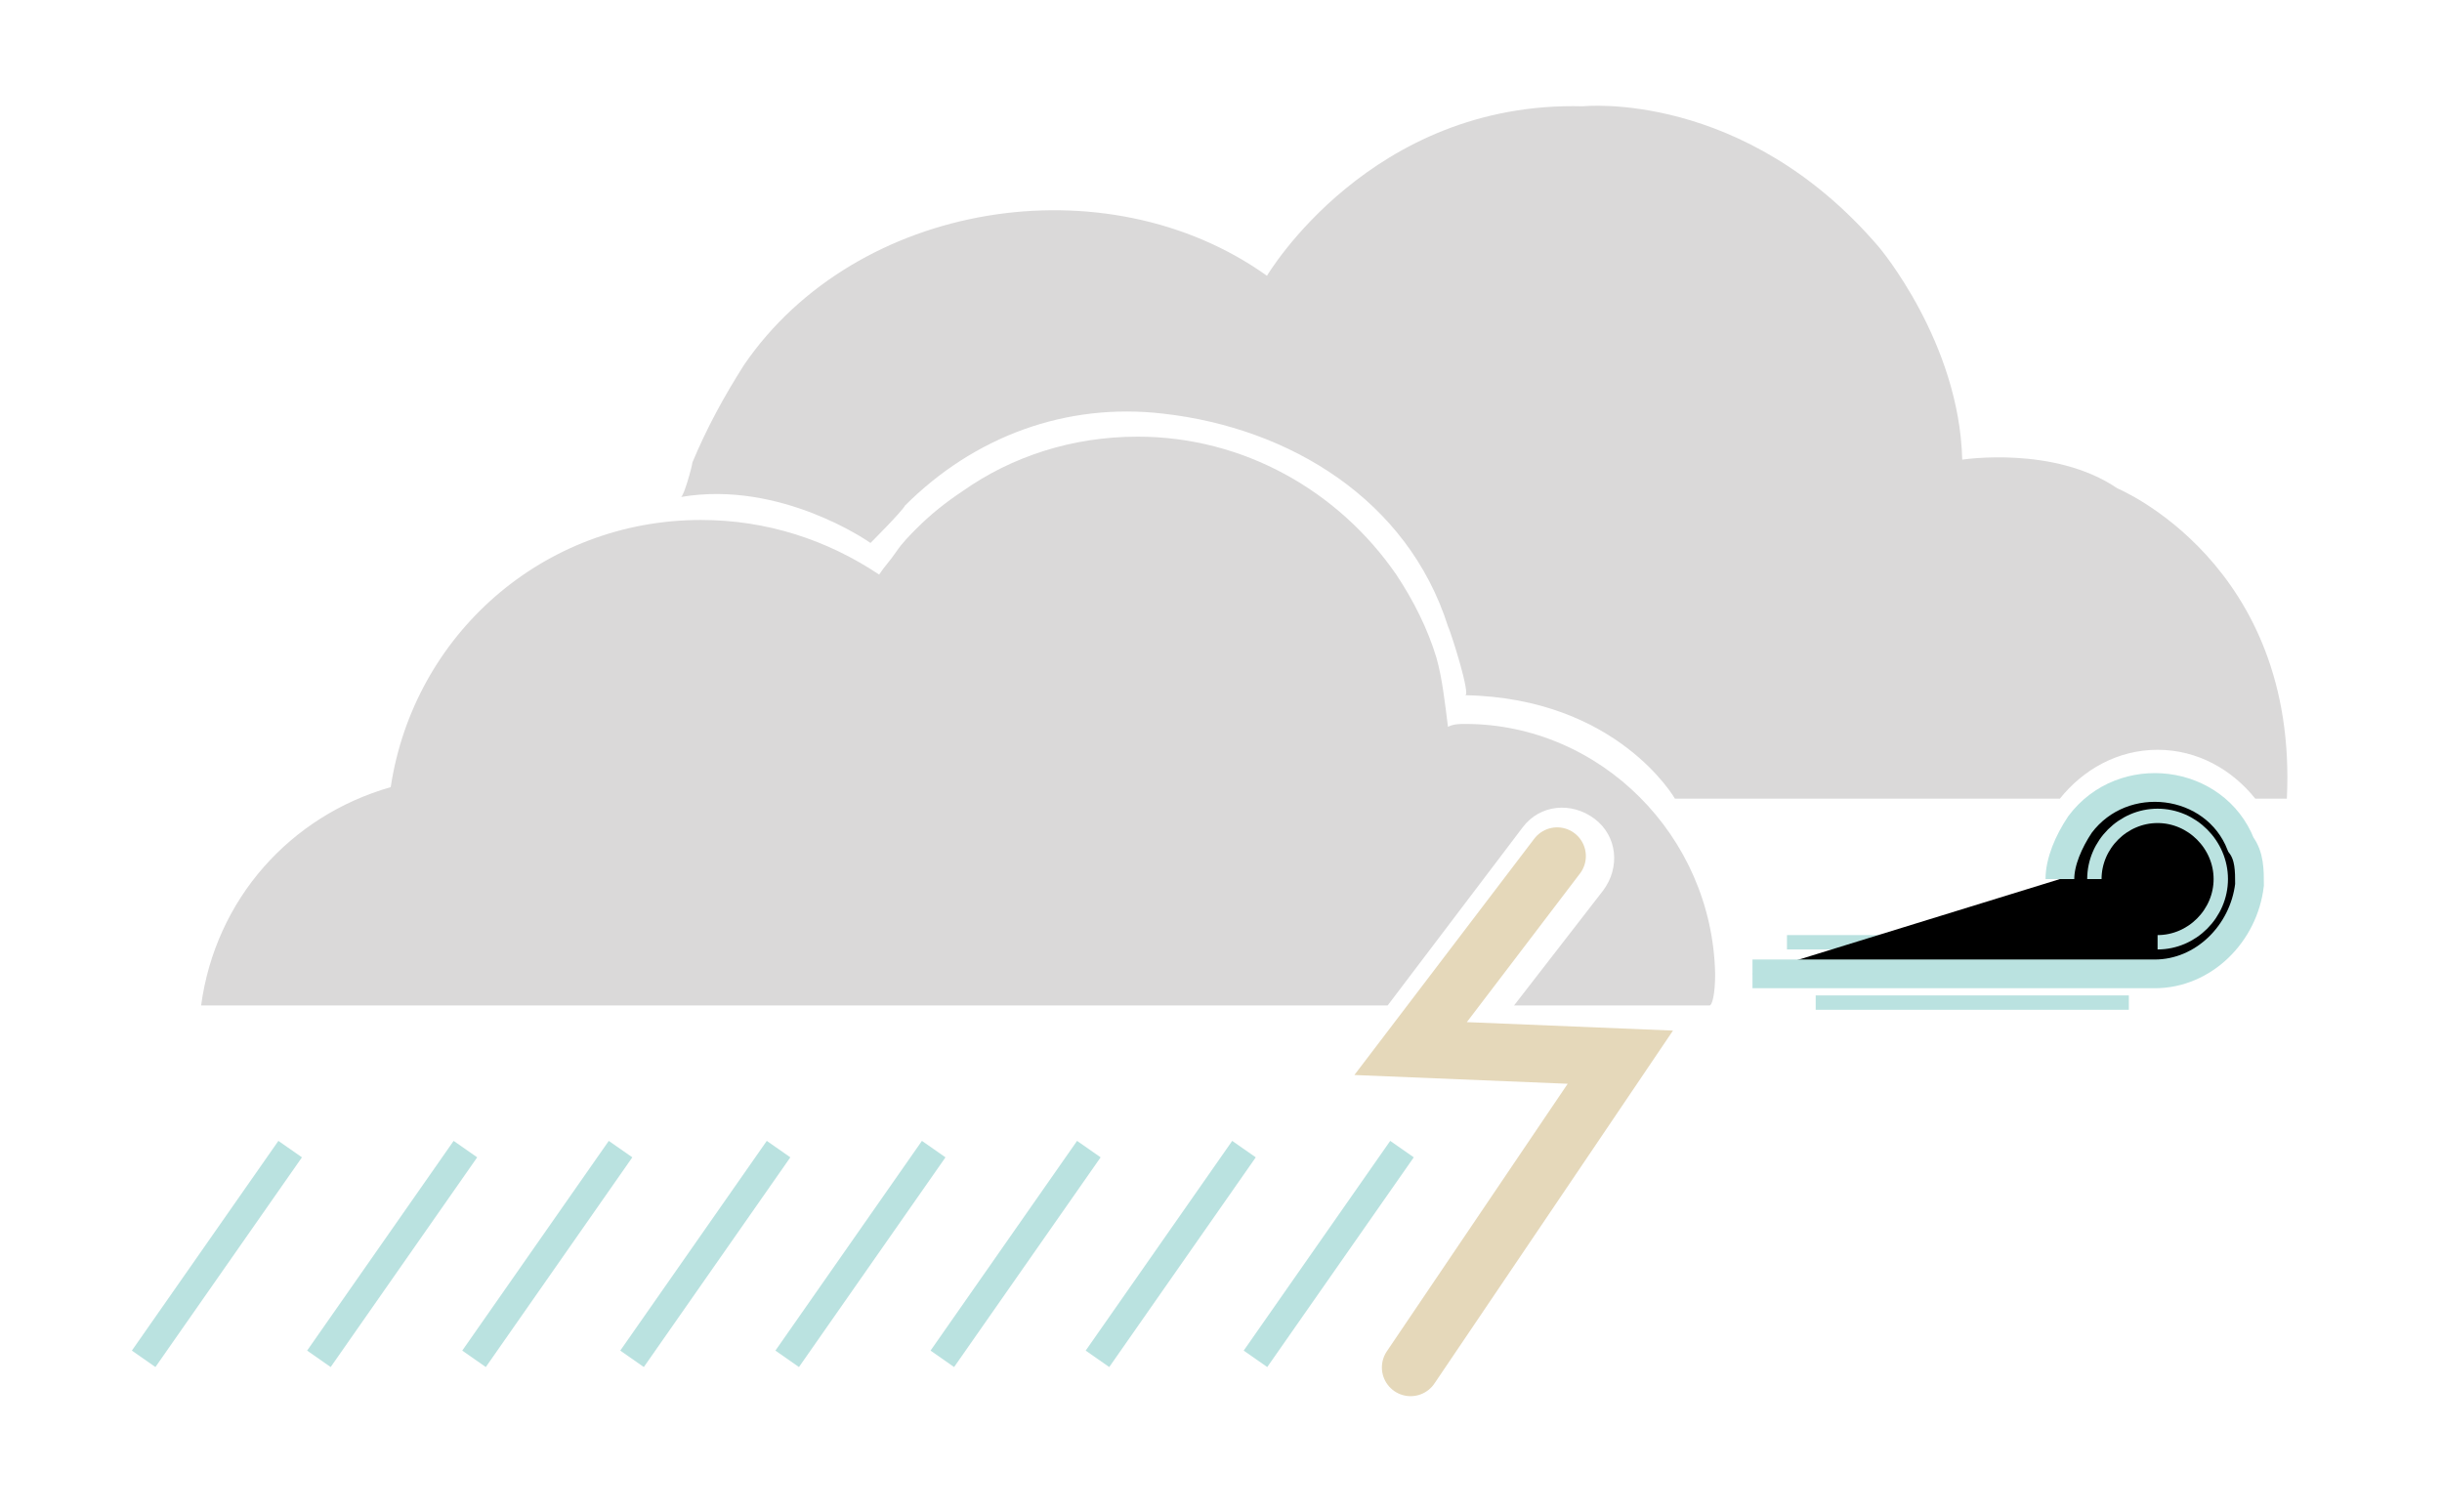
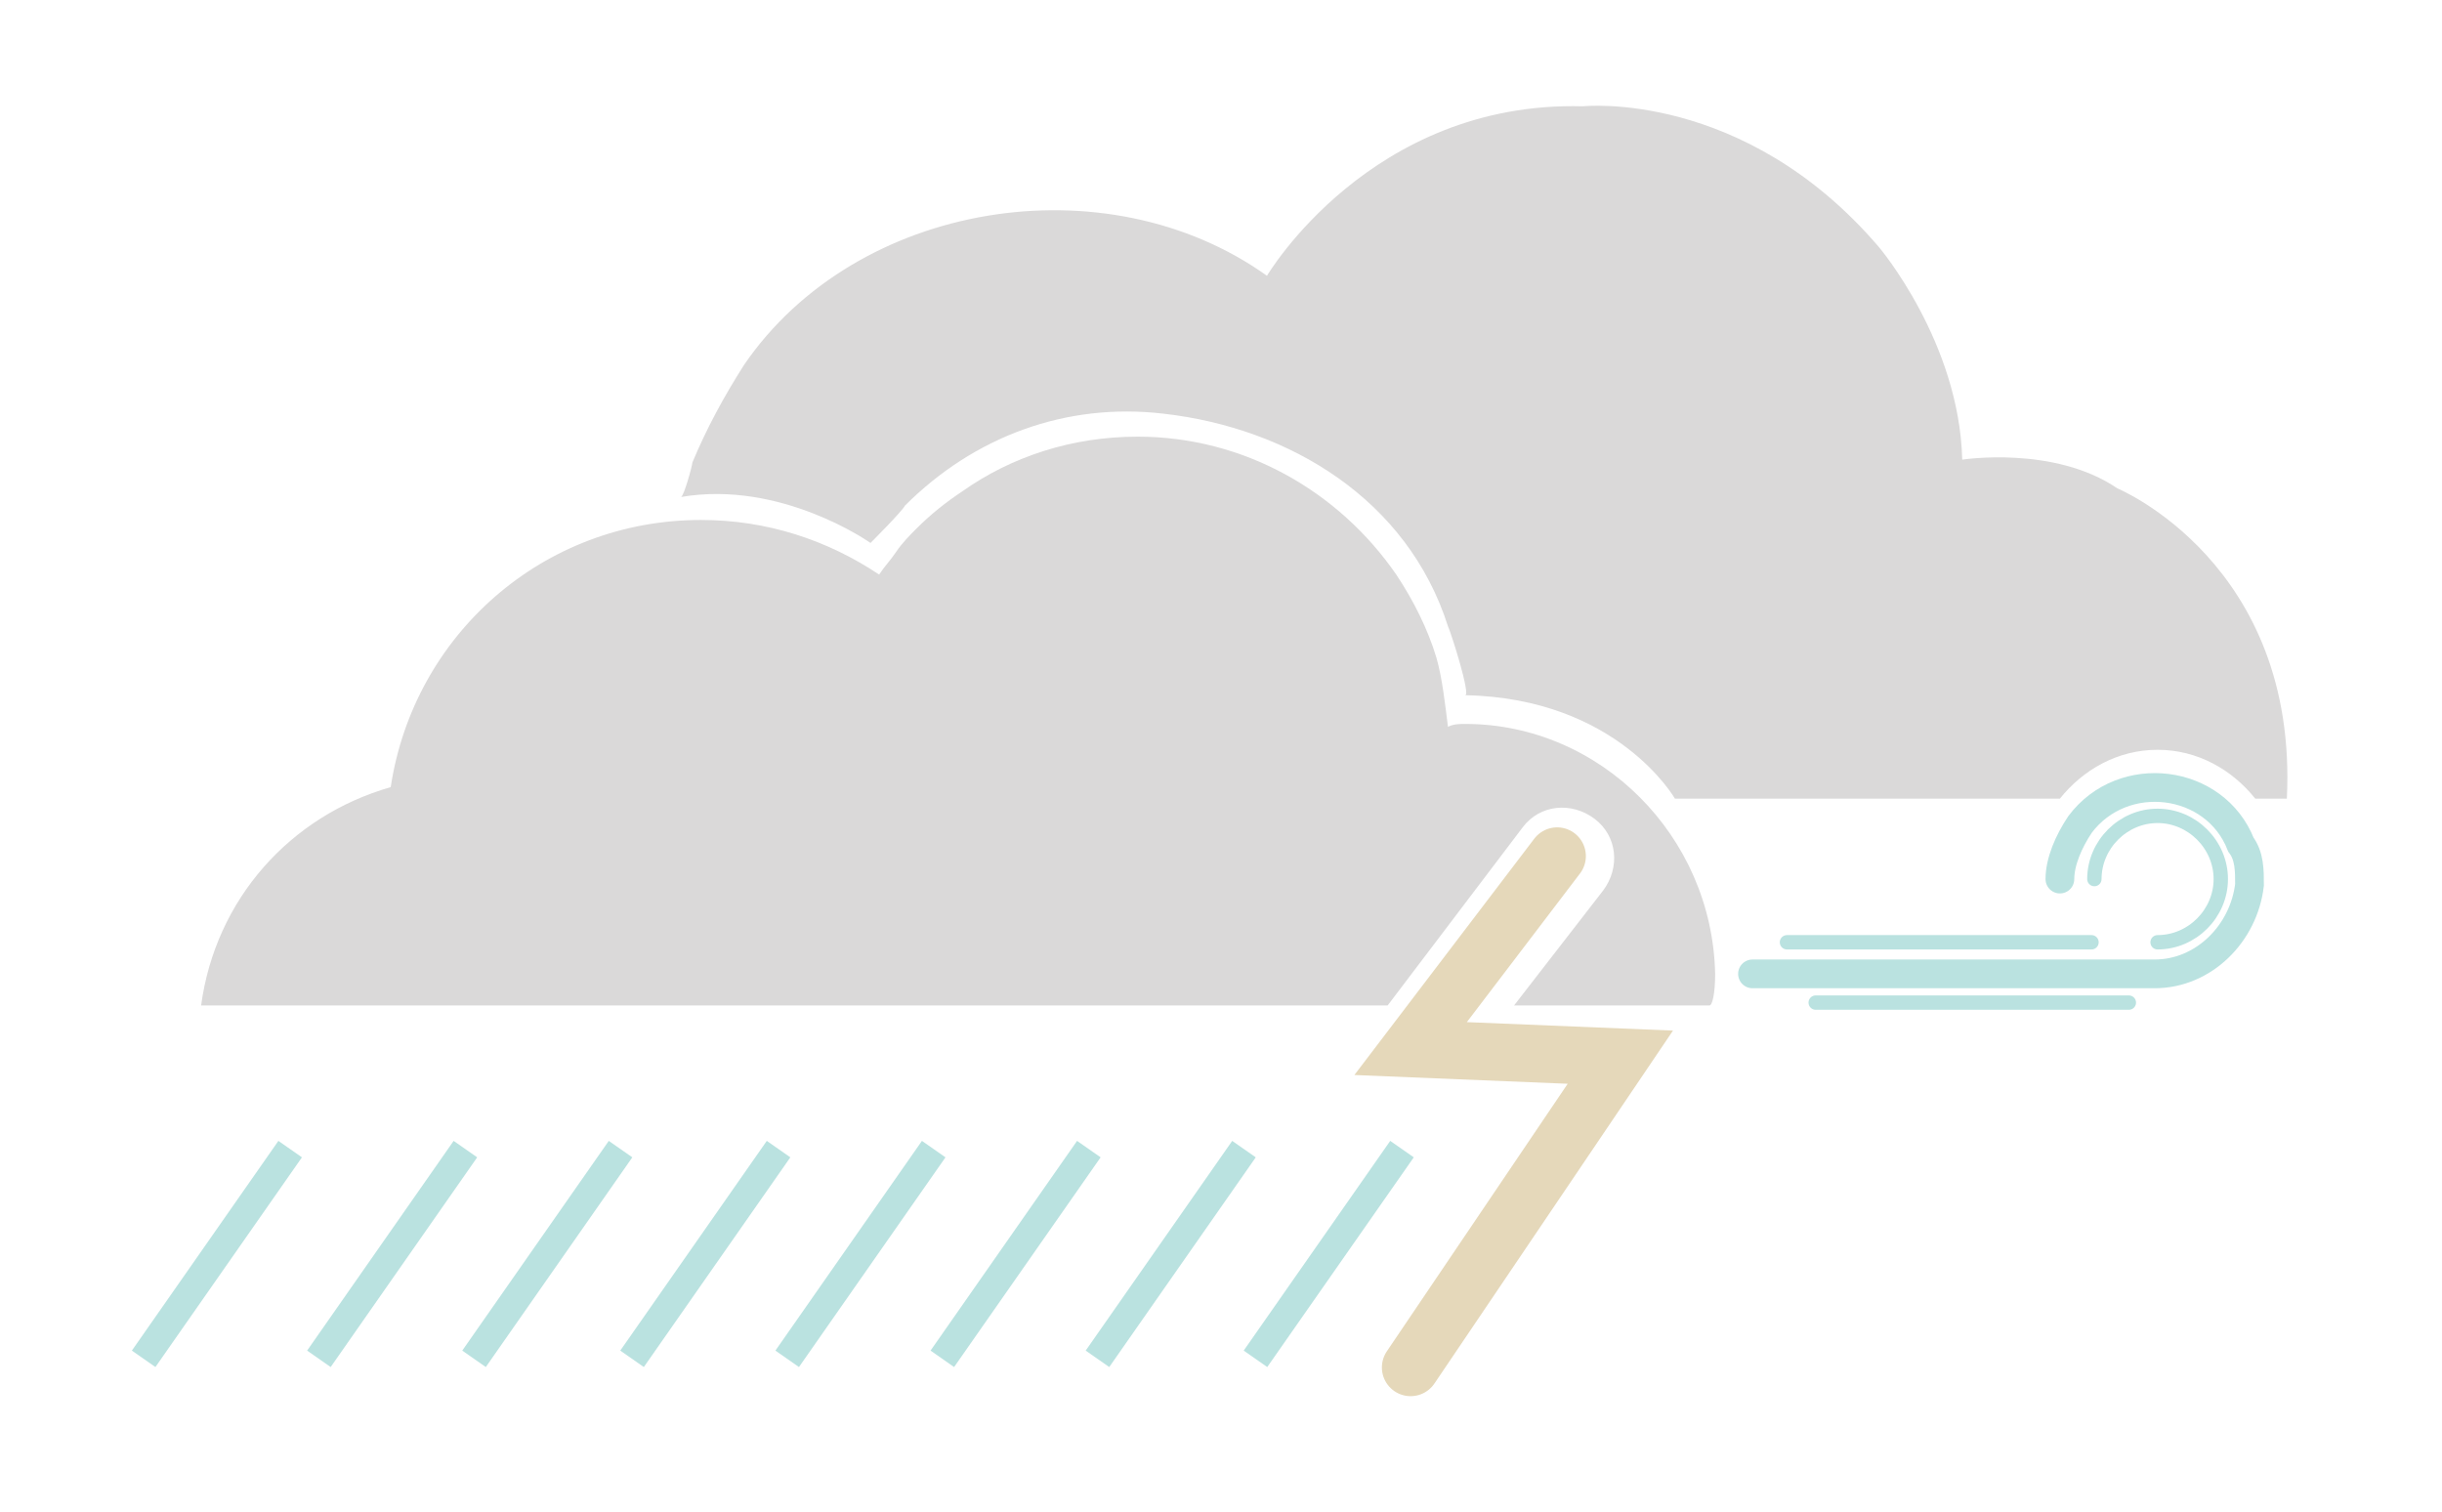
<svg xmlns="http://www.w3.org/2000/svg" class="hurricane-svg" version="1.1" id="Layer_1" x="0px" y="0px" viewBox="-437 254.4 85 52.6" style="enable-background:new -437 254.4 85 52.6;" xml:space="preserve">
  <style>
    .cloud {
      fill: #DAD9D9;
    }
-     .lightening {
+     .big-path,
+     .lightening,
+     .little-path{
      stroke-miterlimit: 10;
      stroke-width: 2;
      stroke-linecap: round;
      fill: none;
    }
    .hurricane-svg .line {
      stroke: #BAE2E0;
      opacity: 1;
      -webkit-animation: fadeIn 0.8s ease-in alternate-reverse infinite;
              animation: fadeIn 0.8s ease-in alternate-reverse infinite;
    }
    .hurricane-svg .line:nth-child(1) {
      -webkit-animation-delay: 0.1s;
              animation-delay: 0.1s;
    }
    .hurricane-svg .line:nth-child(2) {
      -webkit-animation-delay: 0.2s;
              animation-delay: 0.2s;
    }
    .hurricane-svg .line:nth-child(3) {
      -webkit-animation-delay: 0.3s;
              animation-delay: 0.3s;
    }
    .hurricane-svg .line:nth-child(4) {
      -webkit-animation-delay: 0.4s;
              animation-delay: 0.4s;
    }
    .hurricane-svg .line:nth-child(5) {
      -webkit-animation-delay: 0.5s;
              animation-delay: 0.5s;
    }
    .hurricane-svg .line:nth-child(6) {
      -webkit-animation-delay: 0.6s;
              animation-delay: 0.6s;
    }
    .hurricane-svg .line:nth-child(7) {
      -webkit-animation-delay: 0.7s;
              animation-delay: 0.7s;
    }
    .hurricane-svg .line:nth-child(8) {
      -webkit-animation-delay: 0.8s;
              animation-delay: 0.8s;
    }
    .hurricane-svg .line:nth-child(9) {
      -webkit-animation-delay: 0.9s;
              animation-delay: 0.9s;
    }
    .hurricane-svg .line:nth-child(10) {
      -webkit-animation-delay: 1s;
              animation-delay: 1s;
    }
    .hurricane-svg .line:nth-child(11) {
      -webkit-animation-delay: 1.1s;
              animation-delay: 1.1s;
    }
    .hurricane-svg .line:nth-child(12) {
      -webkit-animation-delay: 1.2s;
              animation-delay: 1.2s;
    }
    .hurricane-svg .lightening {
      -webkit-animation: flash 1s infinite;
              animation: flash 1s infinite;
      stroke: #E5D8BA;
    }
    .hurricane-svg .big-path,
    .hurricane-svg .little-path {
      stroke: #BAE2E0;
    }
    .hurricane-svg .big-path {
      stroke-width: 1;
    }
    .hurricane-svg .little-path {
      stroke-width: 0.5;
    }
    .hurricane-svg .cloud {
      -webkit-animation: colorChange 1s infinite;
              animation: colorChange 1s infinite;
    }
    @-webkit-keyframes colorChange {
      0%,
      90% {
        fill: #646478;
      }
      60%,
      100% {
        fill: rgba(200, 200, 200, 0.8);
      }
    }

    @keyframes colorChange {
      0%,
      90% {
        fill: #646478;
      }
      60%,
      100% {
        fill: rgba(200, 200, 200, 0.8);
      }
    }
    @-webkit-keyframes fadeIn {
      0% {
        opacity: 0;
      }
      100% {
        opacity: 1;
      }
    }
    @keyframes fadeIn {
      0% {
        opacity: 0;
      }
      100% {
        opacity: 1;
      }
    }
    @-webkit-keyframes flash {
      0%,
      90% {
        opacity: 0;
        -webkit-transform: translateX(-1px) translateY(-2px) rotate(0.01deg);
                transform: translateX(-1px) translateY(-2px) rotate(0.01deg);
      }
      90% {
        -webkit-transform: translateX(1px) translateY(-1px);
                transform: translateX(1px) translateY(-1px);
      }
      60%,
      100% {
        opacity: 1;
        -webkit-transform: translateX(0px) translateY(0px);
                transform: translateX(0px) translateY(0px);
      }
    }
    @keyframes flash {
      0%,
      90% {
        opacity: 0;
        -webkit-transform: translateX(-1px) translateY(-2px) rotate(0.01deg);
                transform: translateX(-1px) translateY(-2px) rotate(0.01deg);
      }
      90% {
        -webkit-transform: translateX(1px) translateY(-1px);
                transform: translateX(1px) translateY(-1px);
      }
      60%,
      100% {
        opacity: 1;
        -webkit-transform: translateX(0px) translateY(0px);
                transform: translateX(0px) translateY(0px);
      }
    }
</style>
  <path class="cloud" d="M-361.9,280.5c1.4,0,2.6,0.7,3.4,1.7h1.1c0.4-8.2-5.9-10.8-5.9-10.8c-2.2-1.5-5.4-1-5.4-1     c-0.1-4.1-2.9-7.4-2.9-7.4c-4.7-5.5-10.3-4.9-10.3-4.9c-7.4-0.2-11,5.9-11,5.9c-5.6-4-14.3-2.6-18.2,3.1c-0.7,1.1-1.3,2.2-1.8,3.4     c0,0.1-0.3,1.2-0.4,1.2c3.5-0.6,6.6,1.6,6.6,1.6s1.1-1.1,1.2-1.3c2.4-2.4,5.6-3.6,9-3.2c4.4,0.5,8.5,3,9.9,7.4     c0.1,0.2,0.8,2.4,0.6,2.4c5.3,0.1,7.3,3.6,7.3,3.6h13.4C-364.5,281.2-363.3,280.5-361.9,280.5z" />
  <path class="cloud" d="M-386,279.6c-0.2,0-0.4,0-0.6,0.1c-0.1-0.8-0.2-1.7-0.4-2.4c-0.3-1-0.8-2-1.4-2.9c-2-2.9-5.3-4.8-9-4.8     c-2.3,0-4.4,0.7-6.1,1.9c-0.6,0.4-1.1,0.8-1.6,1.3c-0.2,0.2-0.5,0.5-0.7,0.8c-0.2,0.3-0.4,0.5-0.6,0.8c-1.8-1.2-3.9-1.9-6.2-1.9     c-5.5,0-10,4-10.8,9.3c-3.5,1-6.1,3.9-6.6,7.6h26.3h12.7h2.3l4.7-6.2c0.6-0.8,1.7-0.9,2.5-0.3s0.9,1.7,0.3,2.5l-3.1,4h0.5h5.6h0.7     c0.1,0,0.2-0.4,0.2-1.1C-377.4,283.5-381.3,279.6-386,279.6z" />
  <polyline class="lightening" points="-382.8,284.2 -387.9,290.9 -380.6,291.2 -387.9,302 " />
  <path class="line" d="M-426.9,294.4l-5.1,7.3" />
  <path class="line" d="M-420.8,294.4l-5.1,7.3" />
  <path class="line" d="M-415.4,294.4l-5.1,7.3" />
  <path class="line" d="M-409.9,294.4l-5.1,7.3" />
  <path class="line" d="M-404.5,294.4l-5.1,7.3" />
  <path class="line" d="M-399.1,294.4l-5.1,7.3" />
  <path class="line" d="M-393.7,294.4l-5.1,7.3" />
  <path class="line" d="M-388.2,294.4l-5.1,7.3" />
  <g>
    <path class="little-path path-1" d="M-374.8,287.2h10.6" />
    <path class="little-path path-2" d="M-373.8,289.3h10.9" />
    <path class="big-path" d="M-376,288.3c0,0,14,0,14,0c1.7,0,3.1-1.4,3.3-3.1c0-0.5,0-1-0.3-1.4c-0.9-2.3-4.1-2.7-5.6-0.7         c-0.4,0.6-0.7,1.3-0.7,1.9" />
    <path class="little-path path-3" d="M-364.1,285c0-1.2,1-2.2,2.2-2.2s2.2,1,2.2,2.2c0,1.2-1,2.2-2.2,2.2" />
  </g>
</svg>
